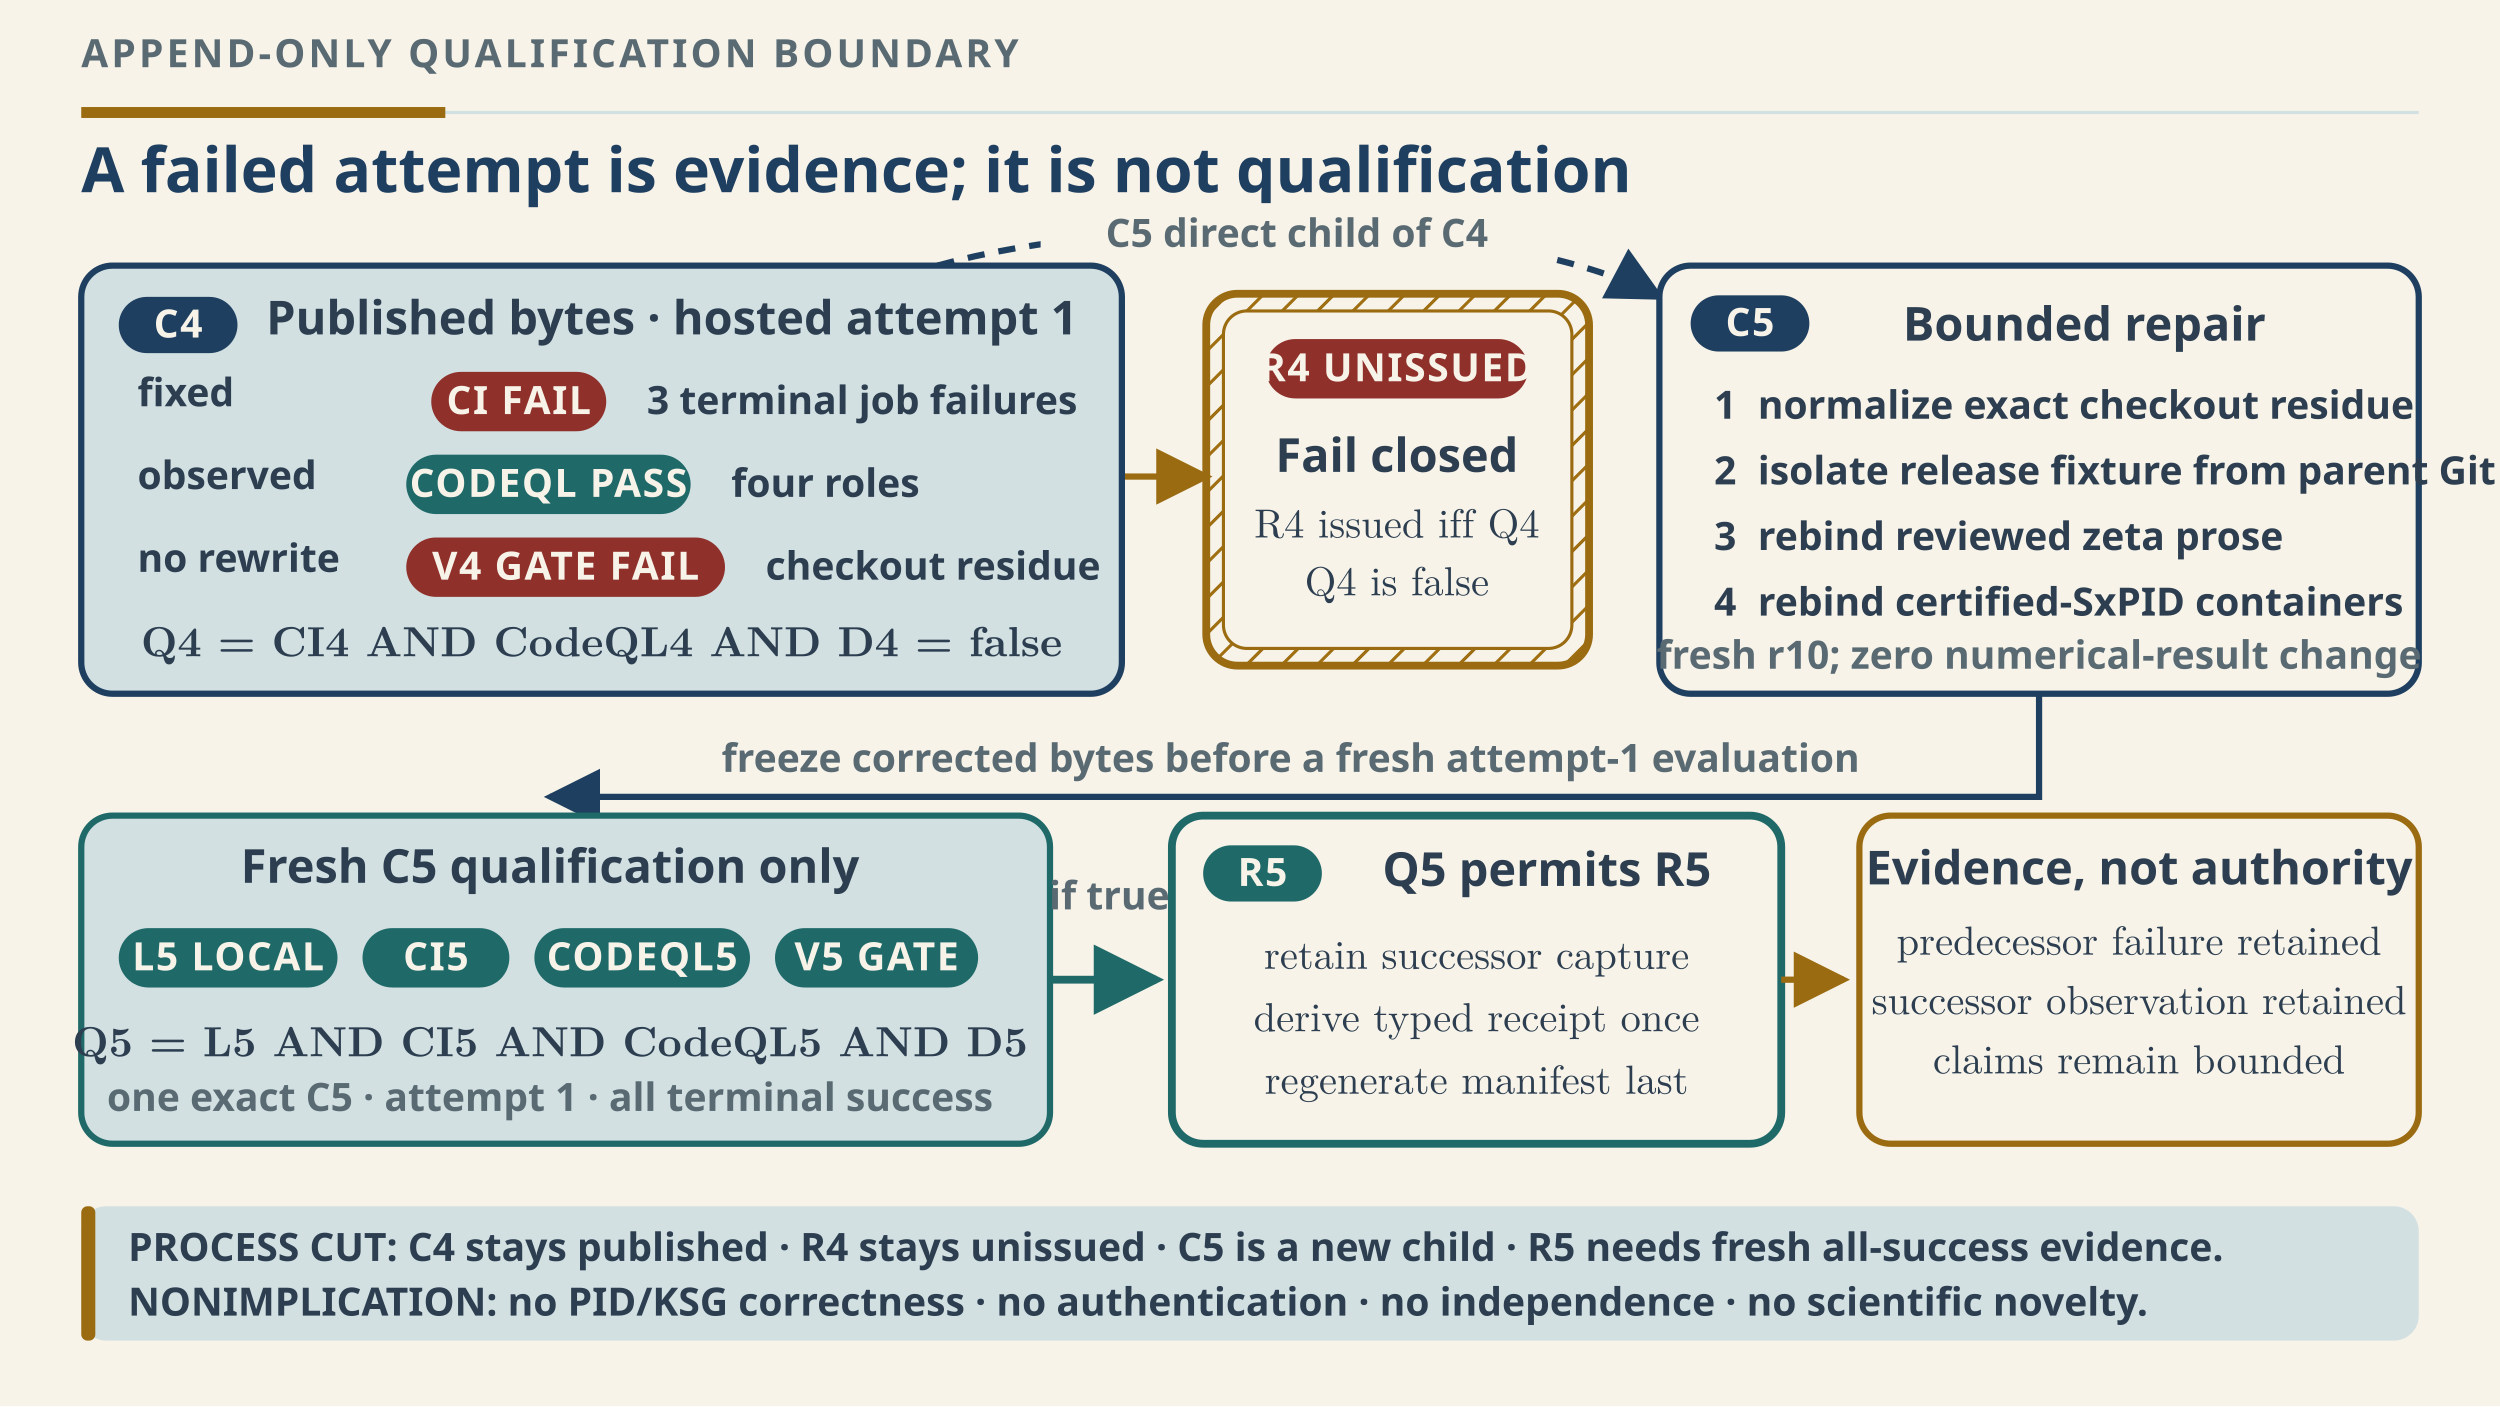
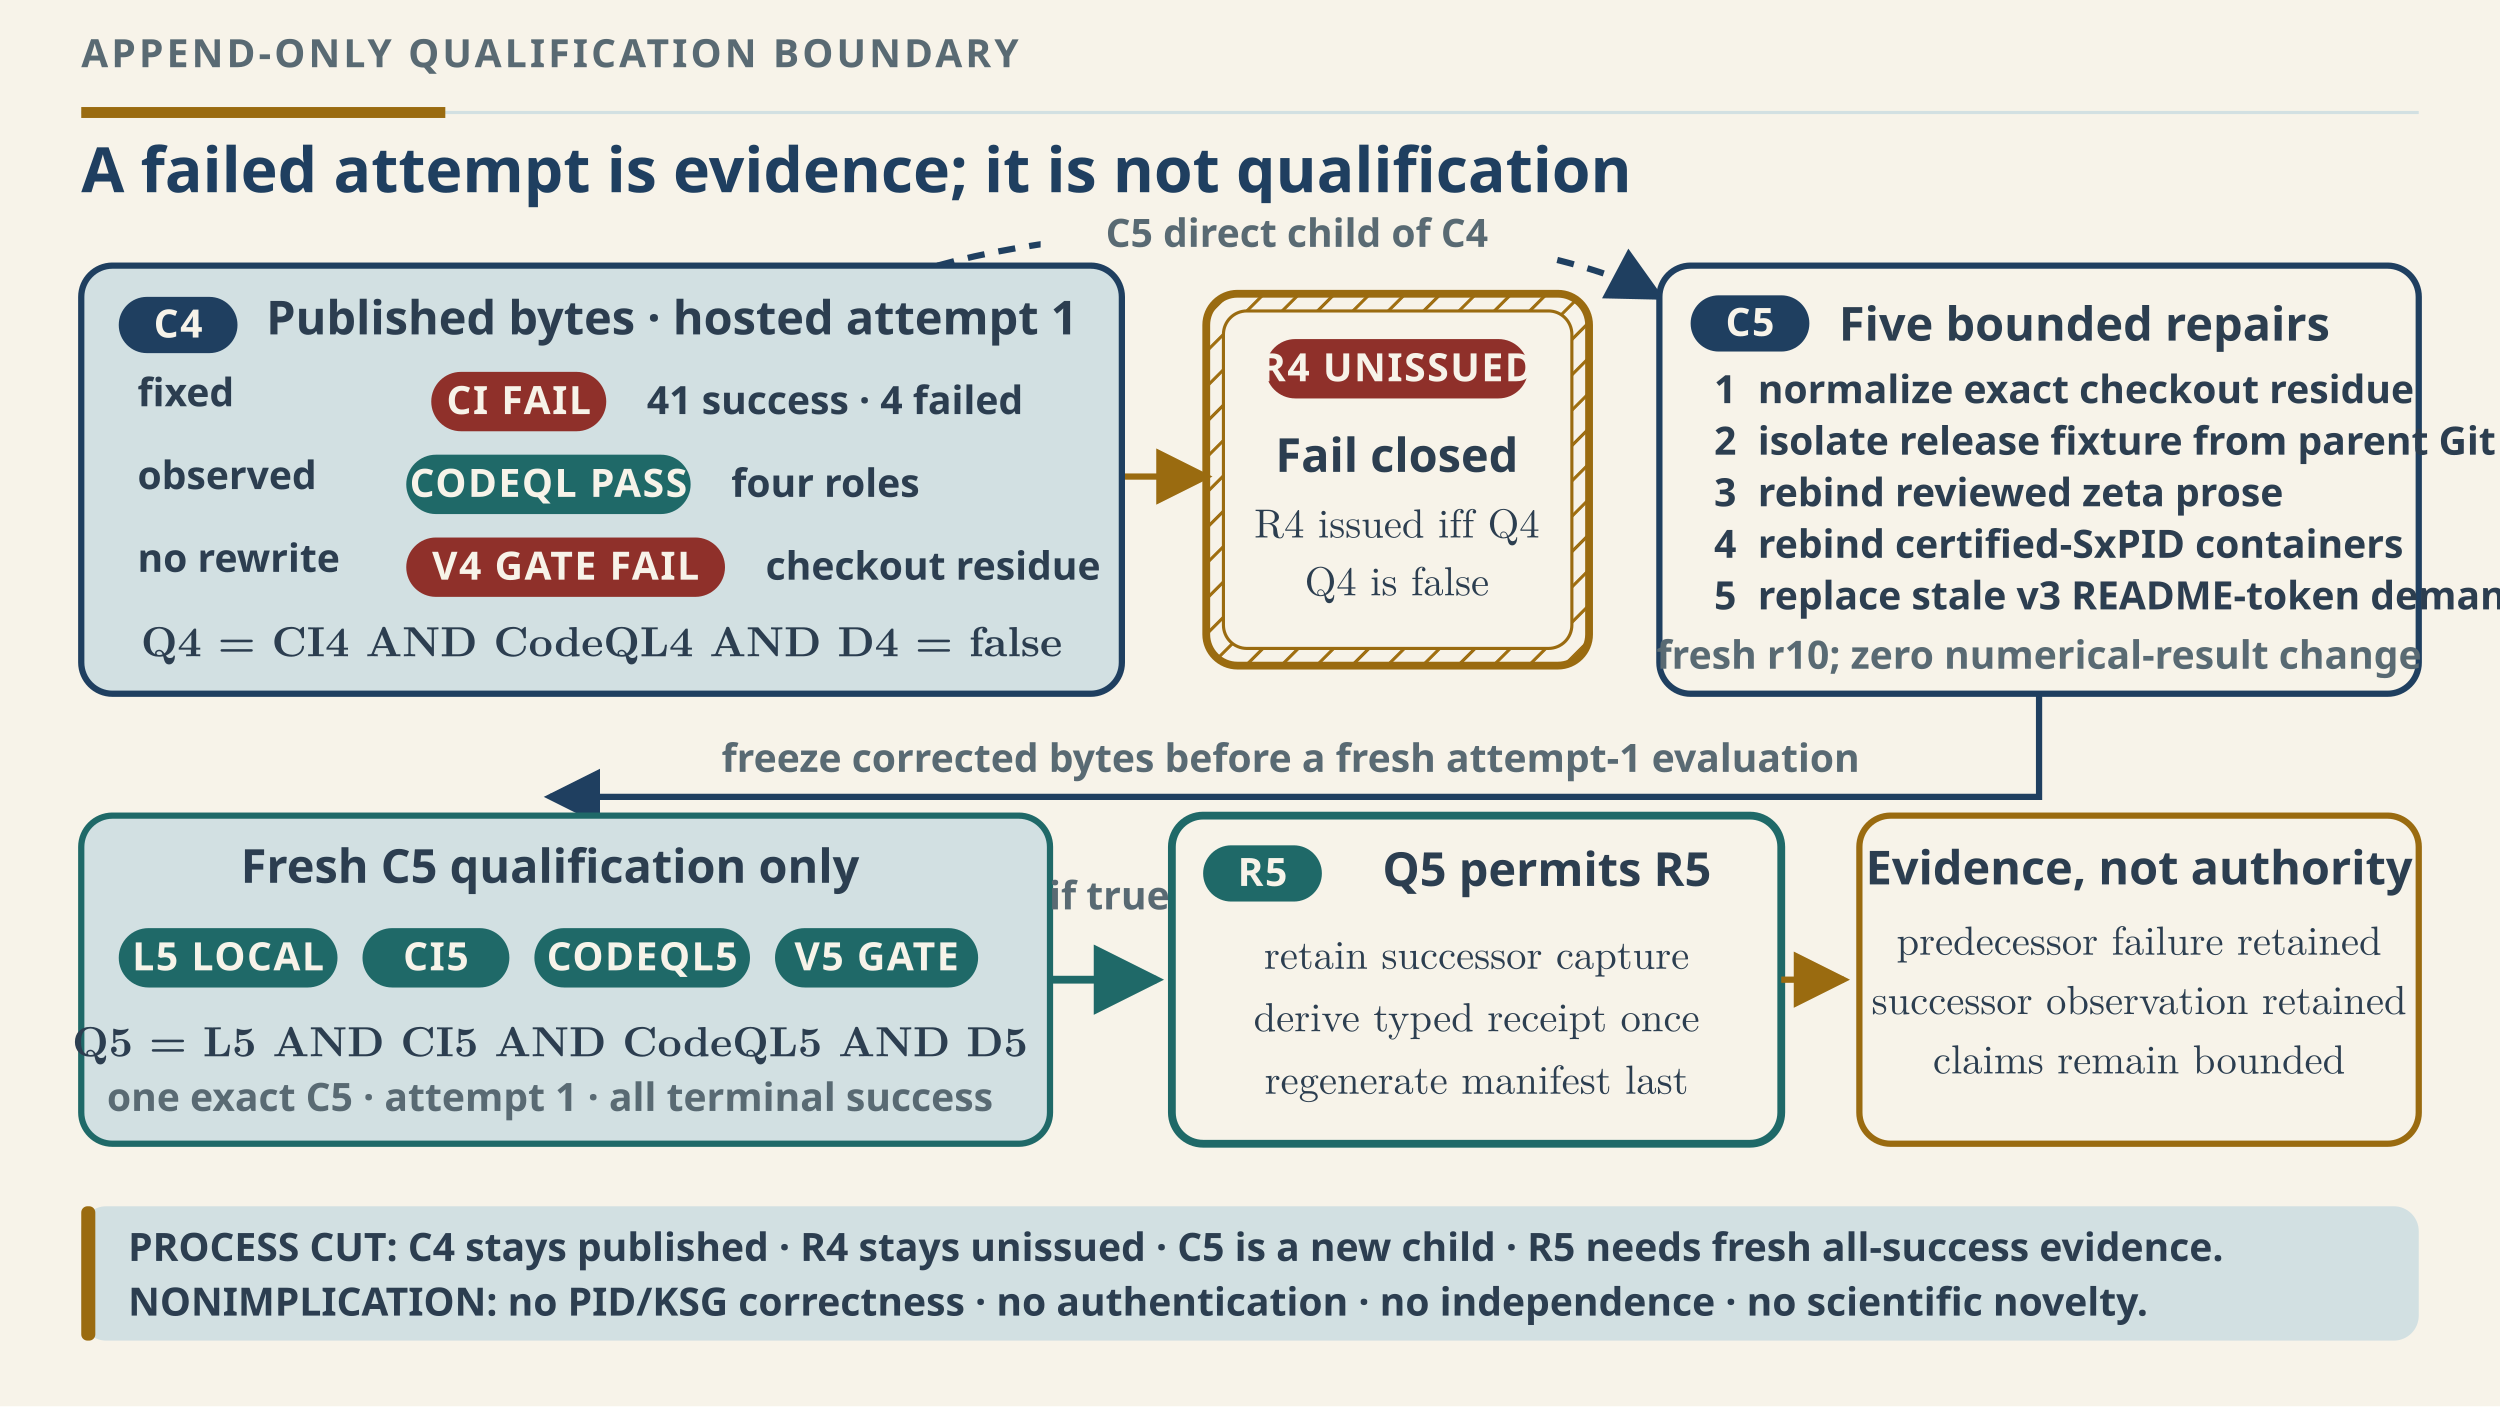
- <svg xmlns="http://www.w3.org/2000/svg" xml:lang="en" width="160mm" height="90mm" viewBox="0 0 1600 900" role="img" aria-labelledby="v5-title v5-desc" data-predecessor="C4" data-failed-contract="v4" data-successor="C5" data-receipt="R5" data-r4-status="permanently-unissued">
+ <svg xmlns="http://www.w3.org/2000/svg" xml:lang="en" width="160mm" height="90mm" viewBox="0 0 1600 900" role="img" aria-labelledby="v5-title v5-desc" data-predecessor="C4" data-failed-contract="v4" data-successor="C5" data-receipt="R5" data-r4-status="permanently-unissued" data-repair-count="5" data-fifth-repair="legacy-hosted-recovery-readme-token-expectation">
  <defs>
    <marker id="v5-arrow-navy" markerWidth="9" markerHeight="9" refX="8" refY="4.5" orient="auto" markerUnits="strokeWidth">
      <path d="M0 0 L9 4.5 L0 9 Z" fill="#1F3F60" />
    </marker>
    <marker id="v5-arrow-teal" markerWidth="9" markerHeight="9" refX="8" refY="4.5" orient="auto" markerUnits="strokeWidth">
      <path d="M0 0 L9 4.5 L0 9 Z" fill="#1F6968" />
    </marker>
    <marker id="v5-arrow-gold" markerWidth="9" markerHeight="9" refX="8" refY="4.5" orient="auto" markerUnits="strokeWidth">
      <path d="M0 0 L9 4.5 L0 9 Z" fill="#9A6B10" />
    </marker>
    <pattern id="v5-blocked-hatch" width="16" height="16" patternUnits="userSpaceOnUse" patternTransform="rotate(45)">
      <line x1="0" y1="0" x2="0" y2="16" stroke="#9A6B10" stroke-width="4" />
    </pattern>
    <style>
      .eyebrow { font-family: 'Source Sans Pro', sans-serif; font-size: 25px; font-weight: 700; letter-spacing: 2px; fill: #596A73; }
      .headline { font-family: 'Source Sans Pro', sans-serif; font-size: 40px; font-weight: 700; fill: #1F3F60; }
      .card-title { font-family: 'Source Sans Pro', sans-serif; font-size: 30px; font-weight: 700; fill: #2C3E50; text-anchor: middle; }
      .body { font-family: 'Latin Modern Roman', serif; font-size: 26px; fill: #2C3E50; text-anchor: middle; }
      .small { font-family: 'Source Sans Pro', sans-serif; font-size: 25px; font-weight: 600; fill: #596A73; text-anchor: middle; }
      .left-small { font-family: 'Source Sans Pro', sans-serif; font-size: 25px; font-weight: 600; fill: #2C3E50; }
      .badge { font-family: 'Source Sans Pro', sans-serif; font-size: 25px; font-weight: 700; fill: #F7F3E9; text-anchor: middle; letter-spacing: 1px; }
      .formula { font-family: 'Latin Modern Roman', serif; font-size: 27px; font-weight: 700; fill: #2C3E50; text-anchor: middle; }
      .footer { font-family: 'Source Sans Pro', sans-serif; font-size: 25px; font-weight: 600; fill: #2C3E50; }
    </style>
  </defs>
  <rect width="1600" height="900" fill="#F7F3E9" />
  <path d="M52 72 H1548" stroke="#D2E0E2" stroke-width="2" />
  <path d="M52 72 H285" stroke="#9A6B10" stroke-width="7" />
  <text x="52" y="43" class="eyebrow">APPEND-ONLY QUALIFICATION BOUNDARY</text>
  <text x="52" y="123" class="headline">A failed attempt is evidence; it is not qualification</text>
  <path d="M718 305 H772" fill="none" stroke="#9A6B10" stroke-width="4" marker-end="url(#v5-arrow-gold)" />
  <path d="M600 170 C720 136 960 136 1062 190" fill="none" stroke="#1F3F60" stroke-width="4" stroke-dasharray="11 9" marker-end="url(#v5-arrow-navy)" />
  <rect x="666" y="130" width="328" height="43" rx="12" fill="#F7F3E9" />
  <text x="830" y="158" class="small">C5 direct child of C4</text>
  <g>
    <rect x="52" y="170" width="666" height="274" rx="20" fill="#D2E0E2" stroke="#1F3F60" stroke-width="4" />
    <rect x="76" y="190" width="76" height="36" rx="18" fill="#1F3F60" />
    <text x="114" y="216" class="badge">C4</text>
    <text x="430" y="214" class="card-title">Published bytes · hosted attempt 1</text>
    <text x="88" y="260" class="left-small">fixed</text>
    <rect x="276" y="238" width="112" height="38" rx="19" fill="#8F302A" />
    <text x="332" y="265" class="badge">CI FAIL</text>
-     <text x="414" y="265" class="left-small">3 terminal job failures</text>
+     <text x="414" y="265" class="left-small">41 success · 4 failed</text>
    <text x="88" y="313" class="left-small">observed</text>
    <rect x="260" y="291" width="182" height="38" rx="19" fill="#1F6968" />
    <text x="351" y="318" class="badge">CODEQL PASS</text>
    <text x="468" y="318" class="left-small">four roles</text>
    <text x="88" y="366" class="left-small">no rewrite</text>
    <rect x="260" y="344" width="204" height="38" rx="19" fill="#8F302A" />
    <text x="362" y="371" class="badge">V4 GATE FAIL</text>
    <text x="490" y="371" class="left-small">checkout residue</text>
    <text x="385" y="420" class="formula">Q4 = CI4 AND CodeQL4 AND D4 = false</text>
    <rect x="772" y="188" width="245" height="238" rx="20" fill="url(#v5-blocked-hatch)" stroke="#9A6B10" stroke-width="5" />
    <rect x="783" y="199" width="223" height="216" rx="15" fill="#F7F3E9" stroke="#9A6B10" stroke-width="2" />
    <rect x="810" y="217" width="168" height="38" rx="19" fill="#8F302A" />
    <text x="894" y="244" class="badge">R4 UNISSUED</text>
    <text x="894" y="302" class="card-title">Fail closed</text>
    <text x="894" y="344" class="body">R4 issued iff Q4</text>
    <text x="894" y="381" class="body">Q4 is false</text>
    <rect x="1062" y="170" width="486" height="274" rx="20" fill="#F7F3E9" stroke="#1F3F60" stroke-width="4" />
    <rect x="1082" y="189" width="76" height="36" rx="18" fill="#1F3F60" />
    <text x="1120" y="215" class="badge">C5</text>
-     <text x="1334" y="218" class="card-title">Bounded repair</text>
-     <text x="1097" y="268" class="left-small">1</text>
-     <text x="1125" y="268" class="left-small">normalize exact checkout residue</text>
-     <text x="1097" y="310" class="left-small">2</text>
-     <text x="1125" y="310" class="left-small">isolate release fixture from parent Git</text>
-     <text x="1097" y="352" class="left-small">3</text>
-     <text x="1125" y="352" class="left-small">rebind reviewed zeta prose</text>
-     <text x="1097" y="394" class="left-small">4</text>
-     <text x="1125" y="394" class="left-small">rebind certified-SxPID containers</text>
+     <text x="1334" y="218" class="card-title">Five bounded repairs</text>
+     <text x="1097" y="258" class="left-small">1</text>
+     <text x="1125" y="258" class="left-small">normalize exact checkout residue</text>
+     <text x="1097" y="291" class="left-small">2</text>
+     <text x="1125" y="291" class="left-small">isolate release fixture from parent Git</text>
+     <text x="1097" y="324" class="left-small">3</text>
+     <text x="1125" y="324" class="left-small">rebind reviewed zeta prose</text>
+     <text x="1097" y="357" class="left-small">4</text>
+     <text x="1125" y="357" class="left-small">rebind certified-SxPID containers</text>
+     <text x="1097" y="390" class="left-small">5</text>
+     <text x="1125" y="390" class="left-small">replace stale v3 README-token demand</text>
    <text x="1305" y="428" class="small">fresh r10; zero numerical-result change</text>
  </g>
  <path d="M1305 444 V510 H352" fill="none" stroke="#1F3F60" stroke-width="4" marker-end="url(#v5-arrow-navy)" />
  <text x="826" y="494" class="small">freeze corrected bytes before a fresh attempt-1 evaluation</text>
  <g>
    <rect x="52" y="522" width="620" height="210" rx="20" fill="#D2E0E2" stroke="#1F6968" stroke-width="4" />
    <text x="352" y="565" class="card-title">Fresh C5 qualification only</text>
    <rect x="76" y="594" width="140" height="38" rx="19" fill="#1F6968" />
    <text x="146" y="621" class="badge">L5 LOCAL</text>
    <rect x="232" y="594" width="94" height="38" rx="19" fill="#1F6968" />
    <text x="279" y="621" class="badge">CI5</text>
    <rect x="342" y="594" width="138" height="38" rx="19" fill="#1F6968" />
    <text x="411" y="621" class="badge">CODEQL5</text>
    <rect x="496" y="594" width="130" height="38" rx="19" fill="#1F6968" />
    <text x="561" y="621" class="badge">V5 GATE</text>
    <text x="352" y="676" class="formula">Q5 = L5 AND CI5 AND CodeQL5 AND D5</text>
    <text x="352" y="711" class="small">one exact C5 · attempt 1 · all terminal success</text>
    <rect x="750" y="522" width="390" height="210" rx="20" fill="#F7F3E9" stroke="#1F6968" stroke-width="5" />
    <rect x="770" y="541" width="76" height="36" rx="18" fill="#1F6968" />
    <text x="808" y="567" class="badge">R5</text>
    <text x="990" y="567" class="card-title">Q5 permits R5</text>
    <text x="945" y="620" class="body">retain successor capture</text>
    <text x="945" y="660" class="body">derive typed receipt once</text>
    <text x="945" y="700" class="body">regenerate manifest last</text>
    <rect x="1190" y="522" width="358" height="210" rx="20" fill="#F7F3E9" stroke="#9A6B10" stroke-width="4" />
    <text x="1369" y="566" class="card-title">Evidence, not authority</text>
    <text x="1369" y="611" class="body">predecessor failure retained</text>
    <text x="1369" y="649" class="body">successor observation retained</text>
    <text x="1369" y="687" class="body">claims remain bounded</text>
  </g>
  <path d="M672 627 H740" fill="none" stroke="#1F6968" stroke-width="5" marker-end="url(#v5-arrow-teal)" />
  <text x="710" y="582" class="small">if true</text>
  <path d="M1140 627 H1180" fill="none" stroke="#9A6B10" stroke-width="4" marker-end="url(#v5-arrow-gold)" />
  <rect x="52" y="772" width="1496" height="86" rx="16" fill="#D2E0E2" />
  <rect x="52" y="772" width="9" height="86" rx="4" fill="#9A6B10" />
  <text x="82" y="807" class="footer">PROCESS CUT: C4 stays published · R4 stays unissued · C5 is a new child · R5 needs fresh all-success evidence.</text>
  <text x="82" y="842" class="footer">NONIMPLICATION: no PID/KSG correctness · no authentication · no independence · no scientific novelty.</text>
</svg>
